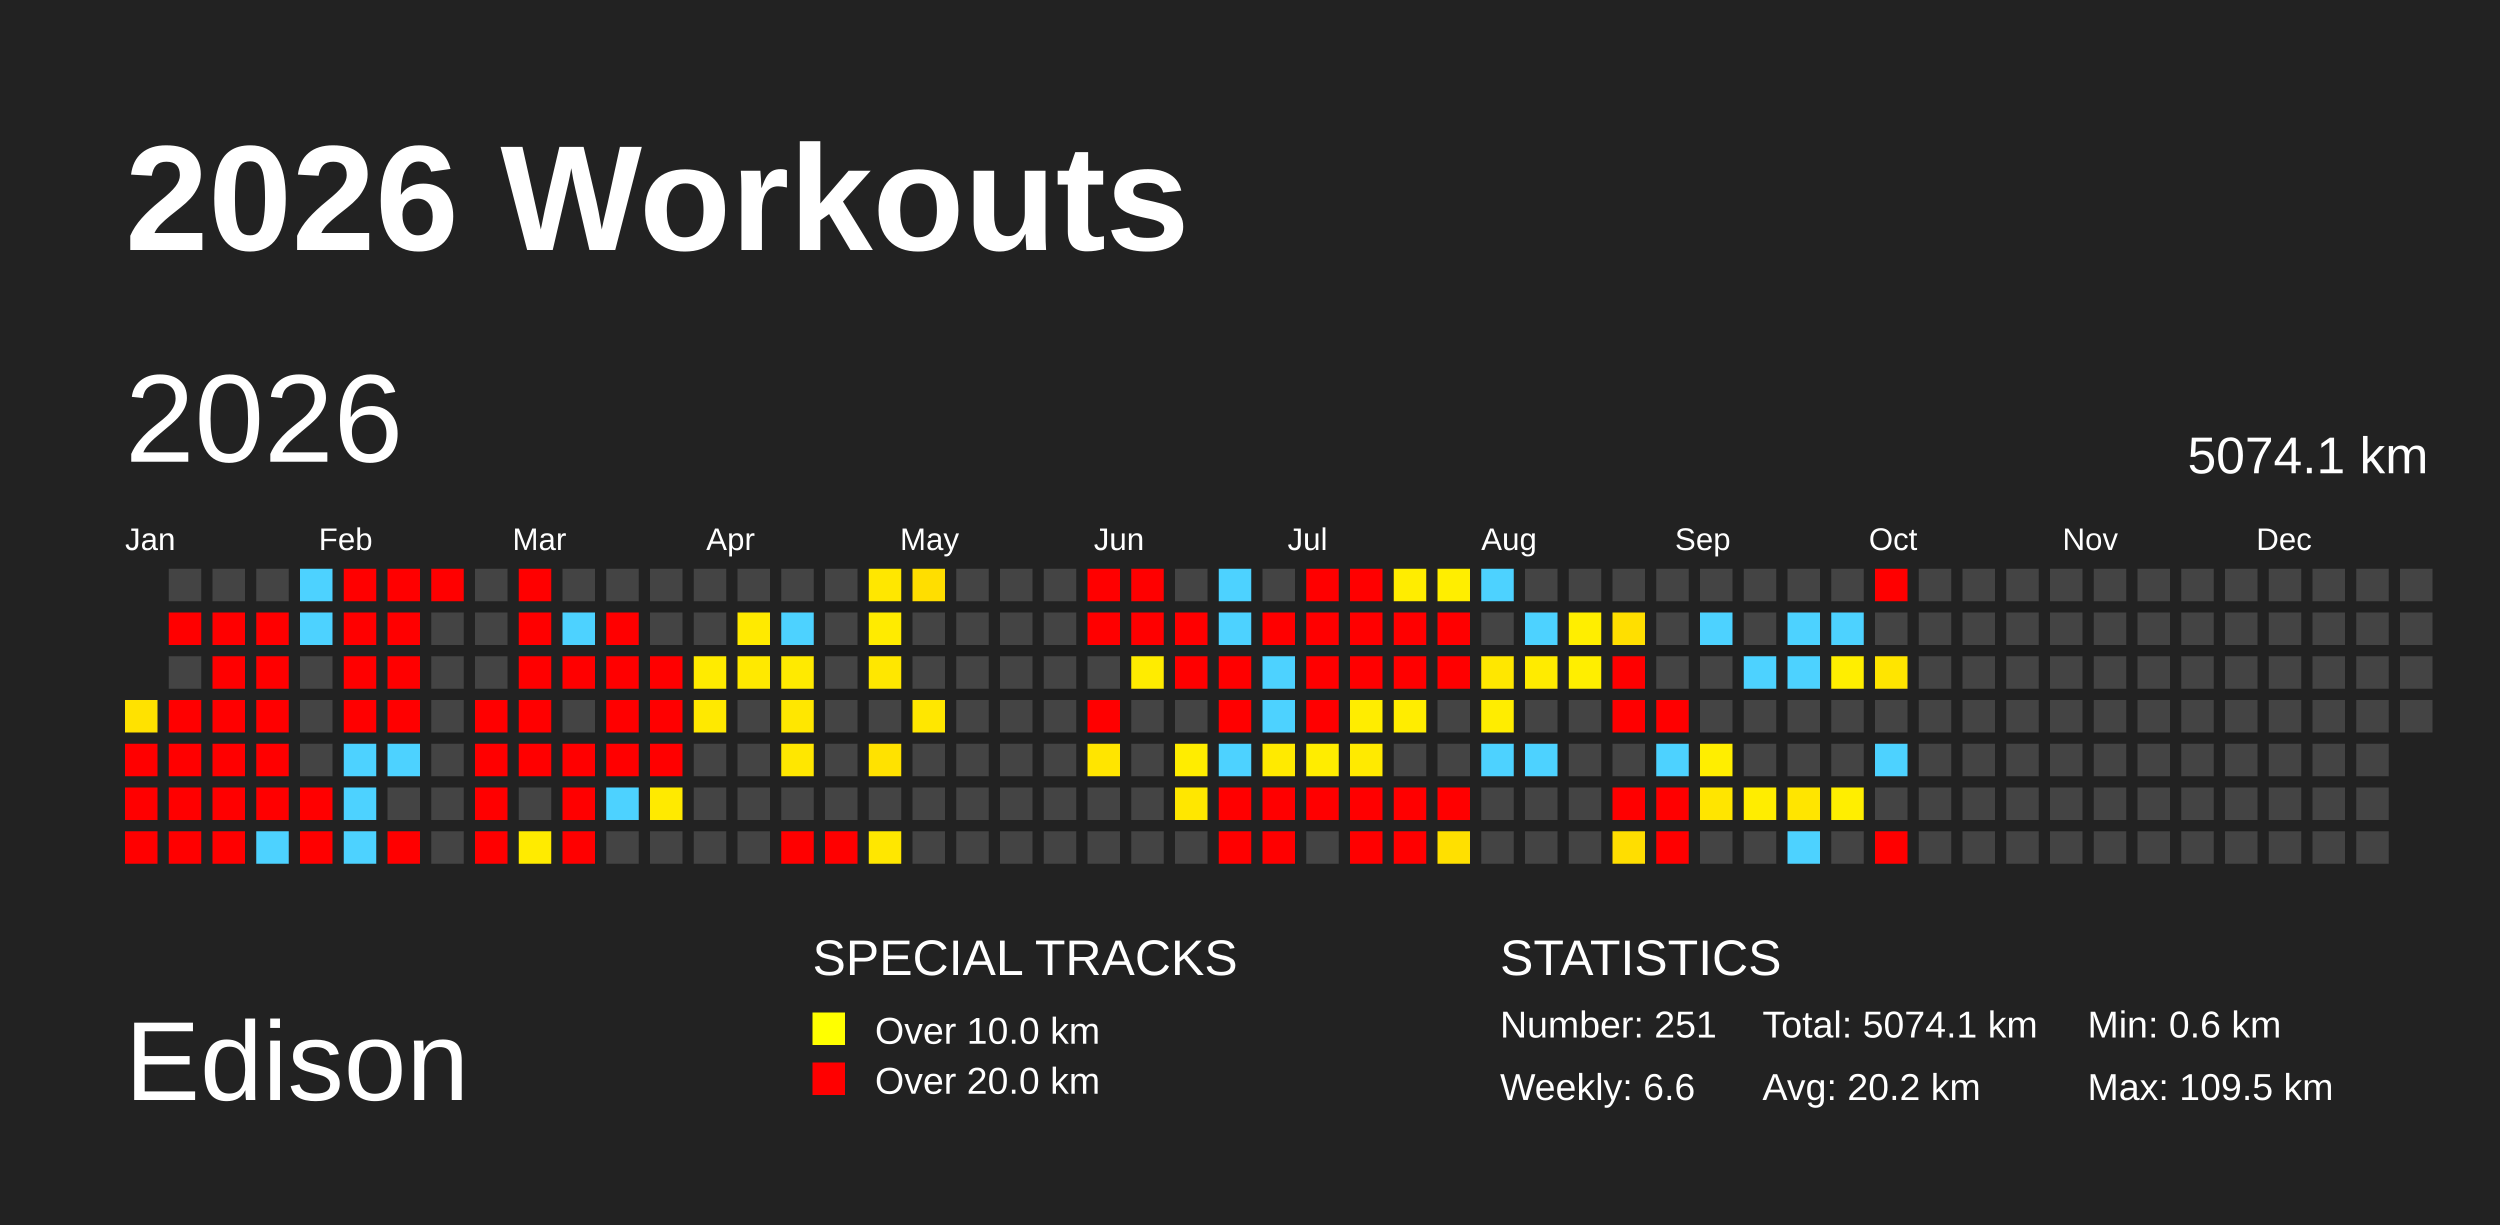
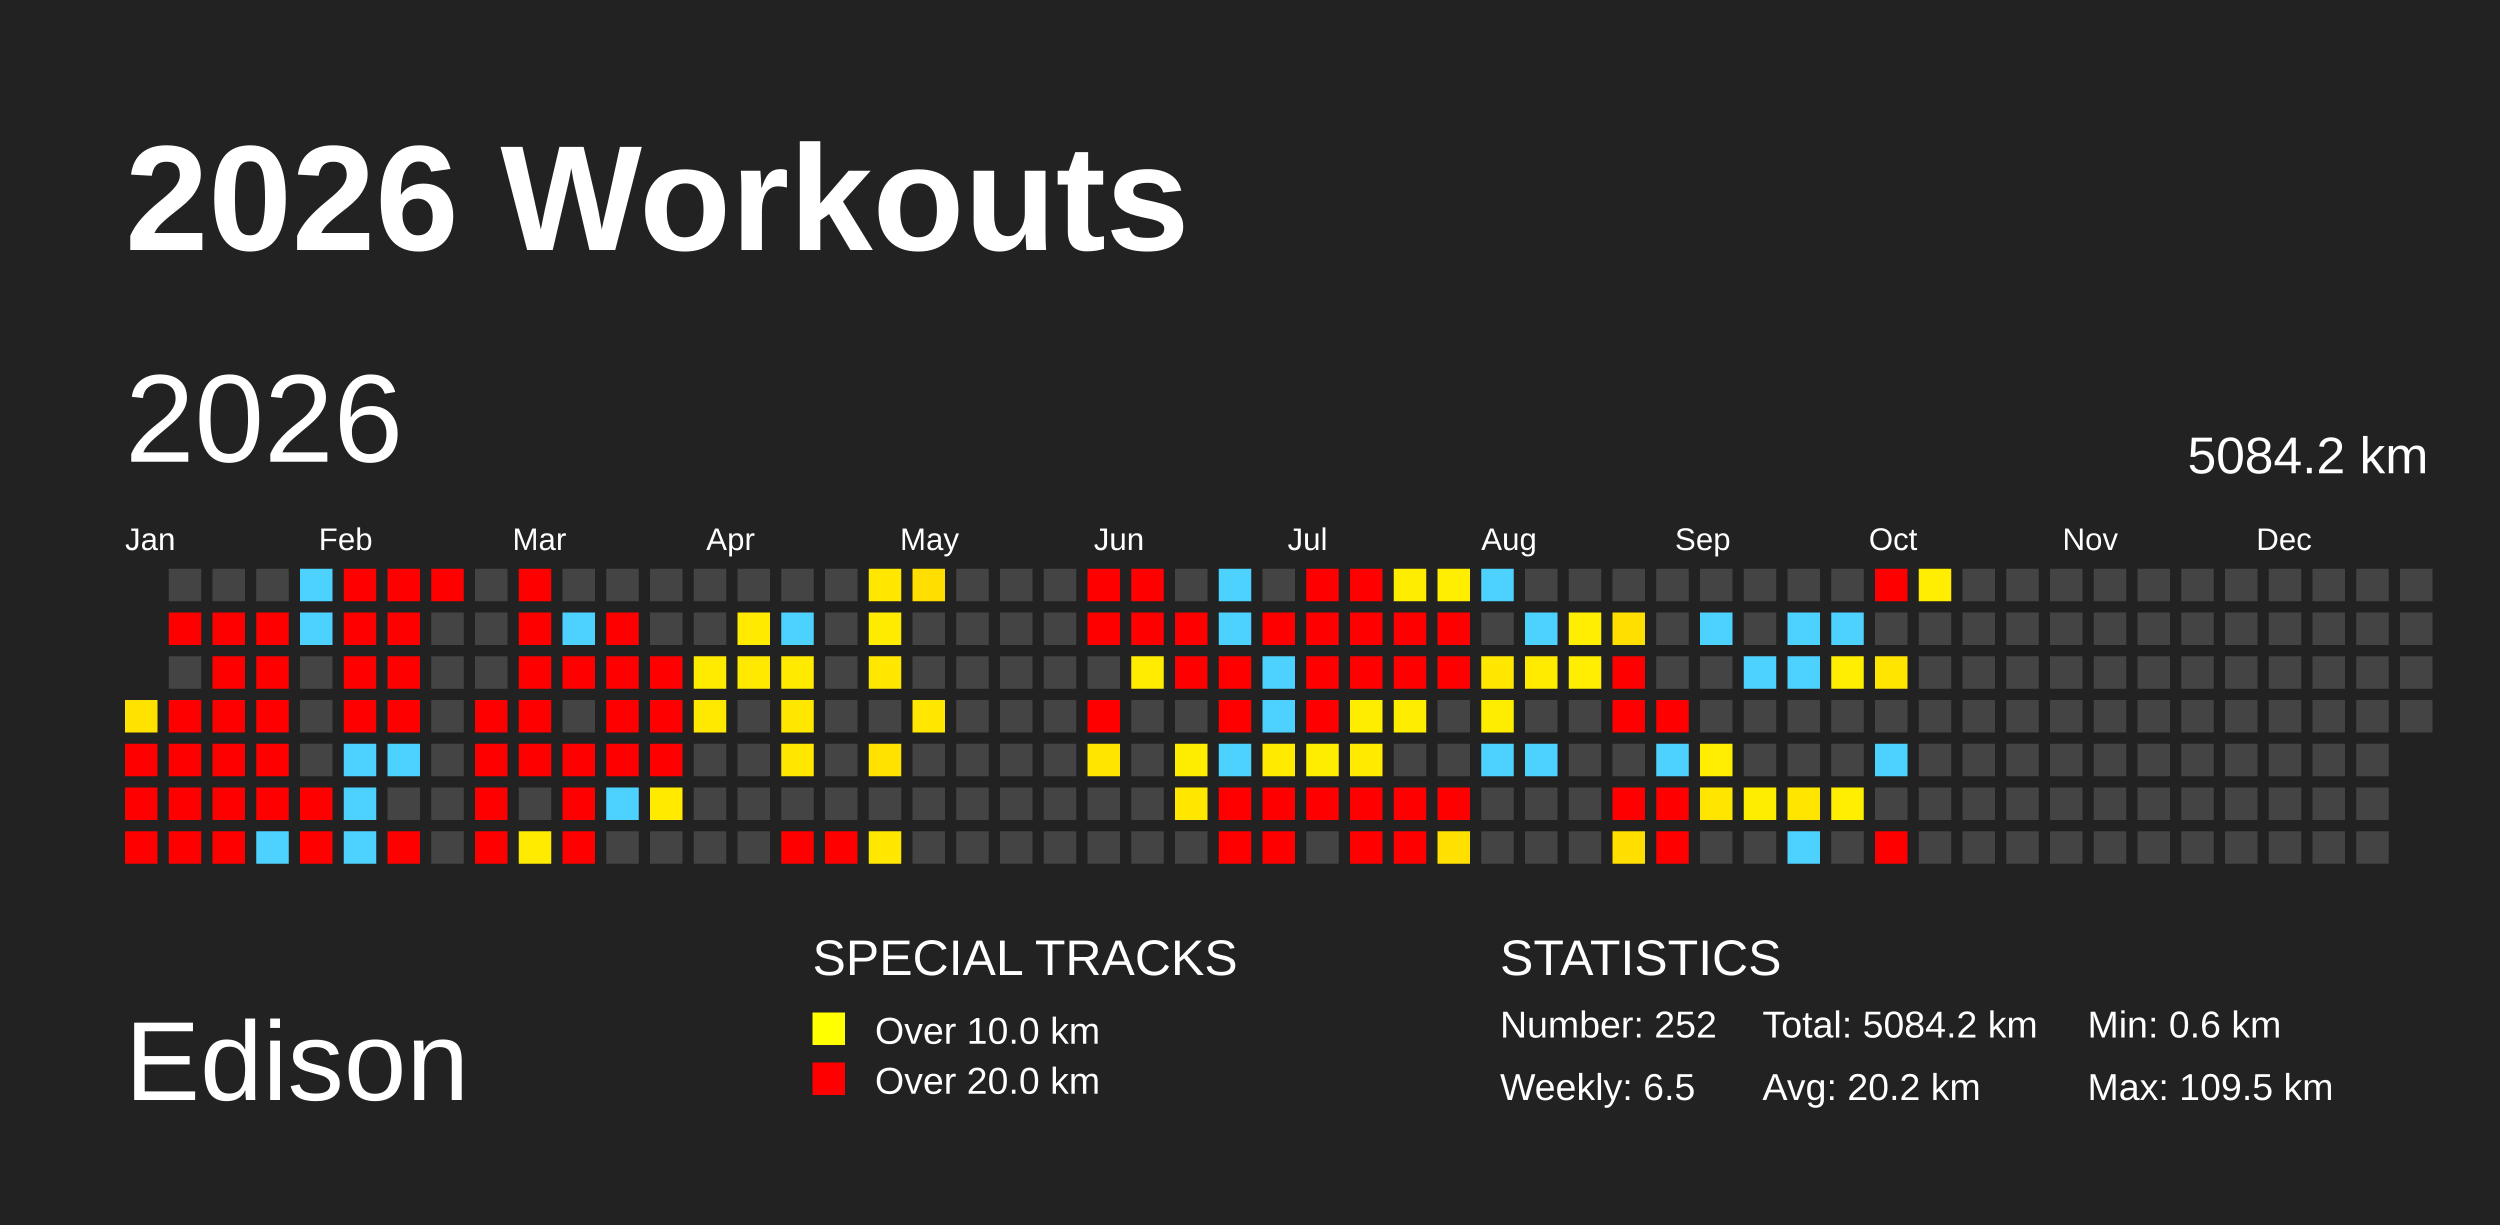
<svg xmlns="http://www.w3.org/2000/svg" baseProfile="full" height="98mm" version="1.1" viewBox="0,0,200,98" width="200mm">
  <defs />
  <rect fill="#222222" height="98" width="200" x="0" y="0" />
  <text fill="#FFFFFF" style="font-size:12px; font-family:Arial; font-weight:bold;" x="10" y="20">2026 Workouts</text>
  <text fill="#FFFFFF" style="font-size:9px; font-family:Arial" x="10" y="88">Edison</text>
  <text fill="#FFFFFF" style="font-size:4px; font-family:Arial" x="65" y="78">SPECIAL TRACKS</text>
  <rect fill="yellow" height="2.6" width="2.6" x="65" y="81" />
  <text fill="#FFFFFF" style="font-size:3px; font-family:Arial" x="70" y="83.5">Over 10.0 km</text>
  <rect fill="red" height="2.6" width="2.6" x="65" y="85" />
  <text fill="#FFFFFF" style="font-size:3px; font-family:Arial" x="70" y="87.5">Over 20.0 km</text>
  <text fill="#FFFFFF" style="font-size:4px; font-family:Arial" x="120" y="78">STATISTICS</text>
-   <text fill="#FFFFFF" style="font-size:3px; font-family:Arial" x="120" y="83">Number: 251</text>
-   <text fill="#FFFFFF" style="font-size:3px; font-family:Arial" x="120" y="88">Weekly: 6.6</text>
-   <text fill="#FFFFFF" style="font-size:3px; font-family:Arial" x="141" y="83">Total: 5074.1 km</text>
+   <text fill="#FFFFFF" style="font-size:3px; font-family:Arial" x="120" y="83">Number: 252</text>
+   <text fill="#FFFFFF" style="font-size:3px; font-family:Arial" x="120" y="88">Weekly: 6.5</text>
+   <text fill="#FFFFFF" style="font-size:3px; font-family:Arial" x="141" y="83">Total: 5084.2 km</text>
  <text fill="#FFFFFF" style="font-size:3px; font-family:Arial" x="141" y="88">Avg: 20.2 km</text>
  <text fill="#FFFFFF" style="font-size:3px; font-family:Arial" x="167" y="83">Min: 0.6 km</text>
  <text fill="#FFFFFF" style="font-size:3px; font-family:Arial" x="167" y="88">Max: 109.5 km</text>
  <text dominant-baseline="hanging" fill="#FFFFFF" style="font-size:10.0px; font-family:Arial;" x="10" y="30">2026</text>
-   <text dominant-baseline="hanging" fill="#FFFFFF" style="font-size:4.125px; font-family:Arial;" x="175" y="35">5074.1 km</text>
+   <text dominant-baseline="hanging" fill="#FFFFFF" style="font-size:4.125px; font-family:Arial;" x="175" y="35">5084.2 km</text>
  <text fill="#FFFFFF" style="font-size:2.5px; font-family:Arial" x="10.0" y="44">Jan</text>
  <text fill="#FFFFFF" style="font-size:2.5px; font-family:Arial" x="25.5" y="44">Feb</text>
  <text fill="#FFFFFF" style="font-size:2.5px; font-family:Arial" x="41.0" y="44">Mar</text>
  <text fill="#FFFFFF" style="font-size:2.5px; font-family:Arial" x="56.5" y="44">Apr</text>
  <text fill="#FFFFFF" style="font-size:2.5px; font-family:Arial" x="72.0" y="44">May</text>
  <text fill="#FFFFFF" style="font-size:2.5px; font-family:Arial" x="87.5" y="44">Jun</text>
  <text fill="#FFFFFF" style="font-size:2.5px; font-family:Arial" x="103.0" y="44">Jul</text>
  <text fill="#FFFFFF" style="font-size:2.5px; font-family:Arial" x="118.5" y="44">Aug</text>
  <text fill="#FFFFFF" style="font-size:2.5px; font-family:Arial" x="134.0" y="44">Sep</text>
  <text fill="#FFFFFF" style="font-size:2.5px; font-family:Arial" x="149.5" y="44">Oct</text>
  <text fill="#FFFFFF" style="font-size:2.5px; font-family:Arial" x="165.0" y="44">Nov</text>
  <text fill="#FFFFFF" style="font-size:2.5px; font-family:Arial" x="180.5" y="44">Dec</text>
  <rect fill="#ffe200" height="2.6" width="2.6" x="10.0" y="56.0" />
  <rect fill="red" height="2.6" width="2.6" x="10.0" y="59.5" />
  <rect fill="red" height="2.6" width="2.6" x="10.0" y="63.0" />
  <rect fill="red" height="2.6" width="2.6" x="10.0" y="66.5" />
  <rect fill="#444444" height="2.6" width="2.6" x="13.5" y="45.5" />
  <rect fill="red" height="2.6" width="2.6" x="13.5" y="49.0" />
  <rect fill="#444444" height="2.6" width="2.6" x="13.5" y="52.5" />
  <rect fill="red" height="2.6" width="2.6" x="13.5" y="56.0" />
  <rect fill="red" height="2.6" width="2.6" x="13.5" y="59.5" />
  <rect fill="red" height="2.6" width="2.6" x="13.5" y="63.0" />
  <rect fill="red" height="2.6" width="2.6" x="13.5" y="66.5" />
  <rect fill="#444444" height="2.6" width="2.6" x="17.0" y="45.5" />
  <rect fill="red" height="2.6" width="2.6" x="17.0" y="49.0" />
  <rect fill="red" height="2.6" width="2.6" x="17.0" y="52.5" />
  <rect fill="red" height="2.6" width="2.6" x="17.0" y="56.0" />
  <rect fill="red" height="2.6" width="2.6" x="17.0" y="59.5" />
  <rect fill="red" height="2.6" width="2.6" x="17.0" y="63.0" />
  <rect fill="red" height="2.6" width="2.6" x="17.0" y="66.5" />
  <rect fill="#444444" height="2.6" width="2.6" x="20.5" y="45.5" />
  <rect fill="red" height="2.6" width="2.6" x="20.5" y="49.0" />
  <rect fill="red" height="2.6" width="2.6" x="20.5" y="52.5" />
  <rect fill="red" height="2.6" width="2.6" x="20.5" y="56.0" />
  <rect fill="red" height="2.6" width="2.6" x="20.5" y="59.5" />
  <rect fill="red" height="2.6" width="2.6" x="20.5" y="63.0" />
  <rect fill="#4dd2ff" height="2.6" width="2.6" x="20.5" y="66.5" />
  <rect fill="#4dd2ff" height="2.6" width="2.6" x="24.0" y="45.5" />
  <rect fill="#4dd2ff" height="2.6" width="2.6" x="24.0" y="49.0" />
  <rect fill="#444444" height="2.6" width="2.6" x="24.0" y="52.5" />
  <rect fill="#444444" height="2.6" width="2.6" x="24.0" y="56.0" />
  <rect fill="#444444" height="2.6" width="2.6" x="24.0" y="59.5" />
  <rect fill="red" height="2.6" width="2.6" x="24.0" y="63.0" />
  <rect fill="red" height="2.6" width="2.6" x="24.0" y="66.5" />
  <rect fill="red" height="2.6" width="2.6" x="27.5" y="45.5" />
  <rect fill="red" height="2.6" width="2.6" x="27.5" y="49.0" />
  <rect fill="red" height="2.6" width="2.6" x="27.5" y="52.5" />
  <rect fill="red" height="2.6" width="2.6" x="27.5" y="56.0" />
  <rect fill="#4dd2ff" height="2.6" width="2.6" x="27.5" y="59.5" />
  <rect fill="#4dd2ff" height="2.6" width="2.6" x="27.5" y="63.0" />
  <rect fill="#4dd2ff" height="2.6" width="2.6" x="27.5" y="66.5" />
  <rect fill="red" height="2.6" width="2.6" x="31.0" y="45.5" />
  <rect fill="red" height="2.6" width="2.6" x="31.0" y="49.0" />
  <rect fill="red" height="2.6" width="2.6" x="31.0" y="52.5" />
  <rect fill="red" height="2.6" width="2.6" x="31.0" y="56.0" />
  <rect fill="#4dd2ff" height="2.6" width="2.6" x="31.0" y="59.5" />
  <rect fill="#444444" height="2.6" width="2.6" x="31.0" y="63.0" />
  <rect fill="red" height="2.6" width="2.6" x="31.0" y="66.5" />
  <rect fill="red" height="2.6" width="2.6" x="34.5" y="45.5" />
  <rect fill="#444444" height="2.6" width="2.6" x="34.5" y="49.0" />
  <rect fill="#444444" height="2.6" width="2.6" x="34.5" y="52.5" />
  <rect fill="#444444" height="2.6" width="2.6" x="34.5" y="56.0" />
  <rect fill="#444444" height="2.6" width="2.6" x="34.5" y="59.5" />
  <rect fill="#444444" height="2.6" width="2.6" x="34.5" y="63.0" />
  <rect fill="#444444" height="2.6" width="2.6" x="34.5" y="66.5" />
  <rect fill="#444444" height="2.6" width="2.6" x="38.0" y="45.5" />
  <rect fill="#444444" height="2.6" width="2.6" x="38.0" y="49.0" />
  <rect fill="#444444" height="2.6" width="2.6" x="38.0" y="52.5" />
  <rect fill="red" height="2.6" width="2.6" x="38.0" y="56.0" />
  <rect fill="red" height="2.6" width="2.6" x="38.0" y="59.5" />
  <rect fill="red" height="2.6" width="2.6" x="38.0" y="63.0" />
  <rect fill="red" height="2.6" width="2.6" x="38.0" y="66.5" />
  <rect fill="red" height="2.6" width="2.6" x="41.5" y="45.5" />
  <rect fill="red" height="2.6" width="2.6" x="41.5" y="49.0" />
  <rect fill="red" height="2.6" width="2.6" x="41.5" y="52.5" />
  <rect fill="red" height="2.6" width="2.6" x="41.5" y="56.0" />
  <rect fill="red" height="2.6" width="2.6" x="41.5" y="59.5" />
  <rect fill="#444444" height="2.6" width="2.6" x="41.5" y="63.0" />
  <rect fill="#ffeb00" height="2.6" width="2.6" x="41.5" y="66.5" />
  <rect fill="#444444" height="2.6" width="2.6" x="45.0" y="45.5" />
  <rect fill="#4dd2ff" height="2.6" width="2.6" x="45.0" y="49.0" />
  <rect fill="red" height="2.6" width="2.6" x="45.0" y="52.5" />
  <rect fill="#444444" height="2.6" width="2.6" x="45.0" y="56.0" />
  <rect fill="red" height="2.6" width="2.6" x="45.0" y="59.5" />
  <rect fill="red" height="2.6" width="2.6" x="45.0" y="63.0" />
  <rect fill="red" height="2.6" width="2.6" x="45.0" y="66.5" />
  <rect fill="#444444" height="2.6" width="2.6" x="48.5" y="45.5" />
  <rect fill="red" height="2.6" width="2.6" x="48.5" y="49.0" />
  <rect fill="red" height="2.6" width="2.6" x="48.5" y="52.5" />
  <rect fill="red" height="2.6" width="2.6" x="48.5" y="56.0" />
  <rect fill="red" height="2.6" width="2.6" x="48.5" y="59.5" />
  <rect fill="#4dd2ff" height="2.6" width="2.6" x="48.5" y="63.0" />
  <rect fill="#444444" height="2.6" width="2.6" x="48.5" y="66.5" />
  <rect fill="#444444" height="2.6" width="2.6" x="52.0" y="45.5" />
  <rect fill="#444444" height="2.6" width="2.6" x="52.0" y="49.0" />
  <rect fill="red" height="2.6" width="2.6" x="52.0" y="52.5" />
  <rect fill="red" height="2.6" width="2.6" x="52.0" y="56.0" />
  <rect fill="red" height="2.6" width="2.6" x="52.0" y="59.5" />
  <rect fill="#ffea00" height="2.6" width="2.6" x="52.0" y="63.0" />
  <rect fill="#444444" height="2.6" width="2.6" x="52.0" y="66.5" />
  <rect fill="#444444" height="2.6" width="2.6" x="55.5" y="45.5" />
  <rect fill="#444444" height="2.6" width="2.6" x="55.5" y="49.0" />
  <rect fill="#ffeb00" height="2.6" width="2.6" x="55.5" y="52.5" />
  <rect fill="#ffe900" height="2.6" width="2.6" x="55.5" y="56.0" />
  <rect fill="#444444" height="2.6" width="2.6" x="55.5" y="59.5" />
  <rect fill="#444444" height="2.6" width="2.6" x="55.5" y="63.0" />
  <rect fill="#444444" height="2.6" width="2.6" x="55.5" y="66.5" />
  <rect fill="#444444" height="2.6" width="2.6" x="59.0" y="45.5" />
  <rect fill="#ffea00" height="2.6" width="2.6" x="59.0" y="49.0" />
  <rect fill="#ffe900" height="2.6" width="2.6" x="59.0" y="52.5" />
  <rect fill="#444444" height="2.6" width="2.6" x="59.0" y="56.0" />
  <rect fill="#444444" height="2.6" width="2.6" x="59.0" y="59.5" />
  <rect fill="#444444" height="2.6" width="2.6" x="59.0" y="63.0" />
  <rect fill="#444444" height="2.6" width="2.6" x="59.0" y="66.5" />
  <rect fill="#444444" height="2.6" width="2.6" x="62.5" y="45.5" />
  <rect fill="#4dd2ff" height="2.6" width="2.6" x="62.5" y="49.0" />
  <rect fill="#ffea00" height="2.6" width="2.6" x="62.5" y="52.5" />
  <rect fill="#ffe700" height="2.6" width="2.6" x="62.5" y="56.0" />
  <rect fill="#ffe700" height="2.6" width="2.6" x="62.5" y="59.5" />
  <rect fill="#444444" height="2.6" width="2.6" x="62.5" y="63.0" />
  <rect fill="red" height="2.6" width="2.6" x="62.5" y="66.5" />
  <rect fill="#444444" height="2.6" width="2.6" x="66.0" y="45.5" />
  <rect fill="#444444" height="2.6" width="2.6" x="66.0" y="49.0" />
  <rect fill="#444444" height="2.6" width="2.6" x="66.0" y="52.5" />
  <rect fill="#444444" height="2.6" width="2.6" x="66.0" y="56.0" />
  <rect fill="#444444" height="2.6" width="2.6" x="66.0" y="59.5" />
  <rect fill="#444444" height="2.6" width="2.6" x="66.0" y="63.0" />
  <rect fill="red" height="2.6" width="2.6" x="66.0" y="66.5" />
  <rect fill="#ffe700" height="2.6" width="2.6" x="69.5" y="45.5" />
  <rect fill="#ffeb00" height="2.6" width="2.6" x="69.5" y="49.0" />
  <rect fill="#ffe700" height="2.6" width="2.6" x="69.5" y="52.5" />
  <rect fill="#444444" height="2.6" width="2.6" x="69.5" y="56.0" />
  <rect fill="#ffe200" height="2.6" width="2.6" x="69.5" y="59.5" />
  <rect fill="#444444" height="2.6" width="2.6" x="69.5" y="63.0" />
  <rect fill="#ffe700" height="2.6" width="2.6" x="69.5" y="66.5" />
  <rect fill="#ffde00" height="2.6" width="2.6" x="73.0" y="45.5" />
  <rect fill="#444444" height="2.6" width="2.6" x="73.0" y="49.0" />
  <rect fill="#444444" height="2.6" width="2.6" x="73.0" y="52.5" />
  <rect fill="#ffe700" height="2.6" width="2.6" x="73.0" y="56.0" />
  <rect fill="#444444" height="2.6" width="2.6" x="73.0" y="59.5" />
  <rect fill="#444444" height="2.6" width="2.6" x="73.0" y="63.0" />
  <rect fill="#444444" height="2.6" width="2.6" x="73.0" y="66.5" />
  <rect fill="#444444" height="2.6" width="2.6" x="76.5" y="45.5" />
  <rect fill="#444444" height="2.6" width="2.6" x="76.5" y="49.0" />
  <rect fill="#444444" height="2.6" width="2.6" x="76.5" y="52.5" />
  <rect fill="#444444" height="2.6" width="2.6" x="76.5" y="56.0" />
  <rect fill="#444444" height="2.6" width="2.6" x="76.5" y="59.5" />
  <rect fill="#444444" height="2.6" width="2.6" x="76.5" y="63.0" />
  <rect fill="#444444" height="2.6" width="2.6" x="76.5" y="66.5" />
  <rect fill="#444444" height="2.6" width="2.6" x="80.0" y="45.5" />
  <rect fill="#444444" height="2.6" width="2.6" x="80.0" y="49.0" />
  <rect fill="#444444" height="2.6" width="2.6" x="80.0" y="52.5" />
  <rect fill="#444444" height="2.6" width="2.6" x="80.0" y="56.0" />
  <rect fill="#444444" height="2.6" width="2.6" x="80.0" y="59.5" />
  <rect fill="#444444" height="2.6" width="2.6" x="80.0" y="63.0" />
  <rect fill="#444444" height="2.6" width="2.6" x="80.0" y="66.5" />
  <rect fill="#444444" height="2.6" width="2.6" x="83.5" y="45.5" />
  <rect fill="#444444" height="2.6" width="2.6" x="83.5" y="49.0" />
  <rect fill="#444444" height="2.6" width="2.6" x="83.5" y="52.5" />
  <rect fill="#444444" height="2.6" width="2.6" x="83.5" y="56.0" />
  <rect fill="#444444" height="2.6" width="2.6" x="83.5" y="59.5" />
  <rect fill="#444444" height="2.6" width="2.6" x="83.5" y="63.0" />
  <rect fill="#444444" height="2.6" width="2.6" x="83.5" y="66.5" />
  <rect fill="red" height="2.6" width="2.6" x="87.0" y="45.5" />
  <rect fill="red" height="2.6" width="2.6" x="87.0" y="49.0" />
  <rect fill="#444444" height="2.6" width="2.6" x="87.0" y="52.5" />
  <rect fill="red" height="2.6" width="2.6" x="87.0" y="56.0" />
  <rect fill="#ffe500" height="2.6" width="2.6" x="87.0" y="59.5" />
  <rect fill="#444444" height="2.6" width="2.6" x="87.0" y="63.0" />
  <rect fill="#444444" height="2.6" width="2.6" x="87.0" y="66.5" />
  <rect fill="red" height="2.6" width="2.6" x="90.5" y="45.5" />
  <rect fill="red" height="2.6" width="2.6" x="90.5" y="49.0" />
  <rect fill="#ffec00" height="2.6" width="2.6" x="90.5" y="52.5" />
  <rect fill="#444444" height="2.6" width="2.6" x="90.5" y="56.0" />
  <rect fill="#444444" height="2.6" width="2.6" x="90.5" y="59.5" />
  <rect fill="#444444" height="2.6" width="2.6" x="90.5" y="63.0" />
  <rect fill="#444444" height="2.6" width="2.6" x="90.5" y="66.5" />
  <rect fill="#444444" height="2.6" width="2.6" x="94.0" y="45.5" />
  <rect fill="red" height="2.6" width="2.6" x="94.0" y="49.0" />
  <rect fill="red" height="2.6" width="2.6" x="94.0" y="52.5" />
  <rect fill="#444444" height="2.6" width="2.6" x="94.0" y="56.0" />
  <rect fill="#ffed00" height="2.6" width="2.6" x="94.0" y="59.5" />
  <rect fill="#ffe700" height="2.6" width="2.6" x="94.0" y="63.0" />
  <rect fill="#444444" height="2.6" width="2.6" x="94.0" y="66.5" />
  <rect fill="#4dd2ff" height="2.6" width="2.6" x="97.5" y="45.5" />
  <rect fill="#4dd2ff" height="2.6" width="2.6" x="97.5" y="49.0" />
  <rect fill="red" height="2.6" width="2.6" x="97.5" y="52.5" />
  <rect fill="red" height="2.6" width="2.6" x="97.5" y="56.0" />
  <rect fill="#4dd2ff" height="2.6" width="2.6" x="97.5" y="59.5" />
  <rect fill="red" height="2.6" width="2.6" x="97.5" y="63.0" />
  <rect fill="red" height="2.6" width="2.6" x="97.5" y="66.5" />
  <rect fill="#444444" height="2.6" width="2.6" x="101.0" y="45.5" />
  <rect fill="red" height="2.6" width="2.6" x="101.0" y="49.0" />
  <rect fill="#4dd2ff" height="2.6" width="2.6" x="101.0" y="52.5" />
  <rect fill="#4dd2ff" height="2.6" width="2.6" x="101.0" y="56.0" />
  <rect fill="#ffea00" height="2.6" width="2.6" x="101.0" y="59.5" />
  <rect fill="red" height="2.6" width="2.6" x="101.0" y="63.0" />
  <rect fill="red" height="2.6" width="2.6" x="101.0" y="66.5" />
  <rect fill="red" height="2.6" width="2.6" x="104.5" y="45.5" />
  <rect fill="red" height="2.6" width="2.6" x="104.5" y="49.0" />
  <rect fill="red" height="2.6" width="2.6" x="104.5" y="52.5" />
  <rect fill="red" height="2.6" width="2.6" x="104.5" y="56.0" />
  <rect fill="#ffed00" height="2.6" width="2.6" x="104.5" y="59.5" />
  <rect fill="red" height="2.6" width="2.6" x="104.5" y="63.0" />
  <rect fill="#444444" height="2.6" width="2.6" x="104.5" y="66.5" />
  <rect fill="red" height="2.6" width="2.6" x="108.0" y="45.5" />
  <rect fill="red" height="2.6" width="2.6" x="108.0" y="49.0" />
  <rect fill="red" height="2.6" width="2.6" x="108.0" y="52.5" />
  <rect fill="#ffed00" height="2.6" width="2.6" x="108.0" y="56.0" />
  <rect fill="#ffea00" height="2.6" width="2.6" x="108.0" y="59.5" />
  <rect fill="red" height="2.6" width="2.6" x="108.0" y="63.0" />
  <rect fill="red" height="2.6" width="2.6" x="108.0" y="66.5" />
  <rect fill="#ffed00" height="2.6" width="2.6" x="111.5" y="45.5" />
  <rect fill="red" height="2.6" width="2.6" x="111.5" y="49.0" />
  <rect fill="red" height="2.6" width="2.6" x="111.5" y="52.5" />
  <rect fill="#ffed00" height="2.6" width="2.6" x="111.5" y="56.0" />
  <rect fill="#444444" height="2.6" width="2.6" x="111.5" y="59.5" />
  <rect fill="red" height="2.6" width="2.6" x="111.5" y="63.0" />
  <rect fill="red" height="2.6" width="2.6" x="111.5" y="66.5" />
  <rect fill="#ffee00" height="2.6" width="2.6" x="115.0" y="45.5" />
  <rect fill="red" height="2.6" width="2.6" x="115.0" y="49.0" />
  <rect fill="red" height="2.6" width="2.6" x="115.0" y="52.5" />
  <rect fill="#444444" height="2.6" width="2.6" x="115.0" y="56.0" />
  <rect fill="#444444" height="2.6" width="2.6" x="115.0" y="59.5" />
  <rect fill="red" height="2.6" width="2.6" x="115.0" y="63.0" />
  <rect fill="#ffe000" height="2.6" width="2.6" x="115.0" y="66.5" />
  <rect fill="#4dd2ff" height="2.6" width="2.6" x="118.5" y="45.5" />
  <rect fill="#444444" height="2.6" width="2.6" x="118.5" y="49.0" />
  <rect fill="#ffe700" height="2.6" width="2.6" x="118.5" y="52.5" />
  <rect fill="#ffed00" height="2.6" width="2.6" x="118.5" y="56.0" />
  <rect fill="#4dd2ff" height="2.6" width="2.6" x="118.5" y="59.5" />
  <rect fill="#444444" height="2.6" width="2.6" x="118.5" y="63.0" />
  <rect fill="#444444" height="2.6" width="2.6" x="118.5" y="66.5" />
  <rect fill="#444444" height="2.6" width="2.6" x="122.0" y="45.5" />
  <rect fill="#4dd2ff" height="2.6" width="2.6" x="122.0" y="49.0" />
  <rect fill="#ffeb00" height="2.6" width="2.6" x="122.0" y="52.5" />
  <rect fill="#444444" height="2.6" width="2.6" x="122.0" y="56.0" />
  <rect fill="#4dd2ff" height="2.6" width="2.6" x="122.0" y="59.5" />
  <rect fill="#444444" height="2.6" width="2.6" x="122.0" y="63.0" />
  <rect fill="#444444" height="2.6" width="2.6" x="122.0" y="66.5" />
  <rect fill="#444444" height="2.6" width="2.6" x="125.5" y="45.5" />
  <rect fill="#ffee00" height="2.6" width="2.6" x="125.5" y="49.0" />
  <rect fill="#ffee00" height="2.6" width="2.6" x="125.5" y="52.5" />
  <rect fill="#444444" height="2.6" width="2.6" x="125.5" y="56.0" />
  <rect fill="#444444" height="2.6" width="2.6" x="125.5" y="59.5" />
  <rect fill="#444444" height="2.6" width="2.6" x="125.5" y="63.0" />
  <rect fill="#444444" height="2.6" width="2.6" x="125.5" y="66.5" />
  <rect fill="#444444" height="2.6" width="2.6" x="129.0" y="45.5" />
  <rect fill="#ffdf00" height="2.6" width="2.6" x="129.0" y="49.0" />
  <rect fill="red" height="2.6" width="2.6" x="129.0" y="52.5" />
  <rect fill="red" height="2.6" width="2.6" x="129.0" y="56.0" />
  <rect fill="#444444" height="2.6" width="2.6" x="129.0" y="59.5" />
  <rect fill="red" height="2.6" width="2.6" x="129.0" y="63.0" />
  <rect fill="#ffde00" height="2.6" width="2.6" x="129.0" y="66.5" />
  <rect fill="#444444" height="2.6" width="2.6" x="132.5" y="45.5" />
  <rect fill="#444444" height="2.6" width="2.6" x="132.5" y="49.0" />
  <rect fill="#444444" height="2.6" width="2.6" x="132.5" y="52.5" />
  <rect fill="red" height="2.6" width="2.6" x="132.5" y="56.0" />
  <rect fill="#4dd2ff" height="2.6" width="2.6" x="132.5" y="59.5" />
  <rect fill="red" height="2.6" width="2.6" x="132.5" y="63.0" />
  <rect fill="red" height="2.6" width="2.6" x="132.5" y="66.5" />
  <rect fill="#444444" height="2.6" width="2.6" x="136.0" y="45.5" />
  <rect fill="#4dd2ff" height="2.6" width="2.6" x="136.0" y="49.0" />
  <rect fill="#444444" height="2.6" width="2.6" x="136.0" y="52.5" />
  <rect fill="#444444" height="2.6" width="2.6" x="136.0" y="56.0" />
  <rect fill="#ffee00" height="2.6" width="2.6" x="136.0" y="59.5" />
  <rect fill="#ffe500" height="2.6" width="2.6" x="136.0" y="63.0" />
  <rect fill="#444444" height="2.6" width="2.6" x="136.0" y="66.5" />
  <rect fill="#444444" height="2.6" width="2.6" x="139.5" y="45.5" />
  <rect fill="#444444" height="2.6" width="2.6" x="139.5" y="49.0" />
  <rect fill="#4dd2ff" height="2.6" width="2.6" x="139.5" y="52.5" />
  <rect fill="#444444" height="2.6" width="2.6" x="139.5" y="56.0" />
  <rect fill="#444444" height="2.6" width="2.6" x="139.5" y="59.5" />
  <rect fill="#ffed00" height="2.6" width="2.6" x="139.5" y="63.0" />
  <rect fill="#444444" height="2.6" width="2.6" x="139.5" y="66.5" />
  <rect fill="#444444" height="2.6" width="2.6" x="143.0" y="45.5" />
  <rect fill="#4dd2ff" height="2.6" width="2.6" x="143.0" y="49.0" />
  <rect fill="#4dd2ff" height="2.6" width="2.6" x="143.0" y="52.5" />
  <rect fill="#444444" height="2.6" width="2.6" x="143.0" y="56.0" />
  <rect fill="#444444" height="2.6" width="2.6" x="143.0" y="59.5" />
  <rect fill="#ffe500" height="2.6" width="2.6" x="143.0" y="63.0" />
  <rect fill="#4dd2ff" height="2.6" width="2.6" x="143.0" y="66.5" />
  <rect fill="#444444" height="2.6" width="2.6" x="146.5" y="45.5" />
  <rect fill="#4dd2ff" height="2.6" width="2.6" x="146.5" y="49.0" />
  <rect fill="#ffee00" height="2.6" width="2.6" x="146.5" y="52.5" />
  <rect fill="#444444" height="2.6" width="2.6" x="146.5" y="56.0" />
  <rect fill="#444444" height="2.6" width="2.6" x="146.5" y="59.5" />
  <rect fill="#ffee00" height="2.6" width="2.6" x="146.5" y="63.0" />
  <rect fill="#444444" height="2.6" width="2.6" x="146.5" y="66.5" />
  <rect fill="red" height="2.6" width="2.6" x="150.0" y="45.5" />
  <rect fill="#444444" height="2.6" width="2.6" x="150.0" y="49.0" />
  <rect fill="#ffe500" height="2.6" width="2.6" x="150.0" y="52.5" />
  <rect fill="#444444" height="2.6" width="2.6" x="150.0" y="56.0" />
  <rect fill="#4dd2ff" height="2.6" width="2.6" x="150.0" y="59.5" />
  <rect fill="#444444" height="2.6" width="2.6" x="150.0" y="63.0" />
  <rect fill="red" height="2.6" width="2.6" x="150.0" y="66.5" />
-   <rect fill="#444444" height="2.6" width="2.6" x="153.5" y="45.5" />
+   <rect fill="#ffee00" height="2.6" width="2.6" x="153.5" y="45.5" />
  <rect fill="#444444" height="2.6" width="2.6" x="153.5" y="49.0" />
  <rect fill="#444444" height="2.6" width="2.6" x="153.5" y="52.5" />
  <rect fill="#444444" height="2.6" width="2.6" x="153.5" y="56.0" />
  <rect fill="#444444" height="2.6" width="2.6" x="153.5" y="59.5" />
  <rect fill="#444444" height="2.6" width="2.6" x="153.5" y="63.0" />
  <rect fill="#444444" height="2.6" width="2.6" x="153.5" y="66.5" />
  <rect fill="#444444" height="2.6" width="2.6" x="157.0" y="45.5" />
  <rect fill="#444444" height="2.6" width="2.6" x="157.0" y="49.0" />
  <rect fill="#444444" height="2.6" width="2.6" x="157.0" y="52.5" />
  <rect fill="#444444" height="2.6" width="2.6" x="157.0" y="56.0" />
  <rect fill="#444444" height="2.6" width="2.6" x="157.0" y="59.5" />
  <rect fill="#444444" height="2.6" width="2.6" x="157.0" y="63.0" />
  <rect fill="#444444" height="2.6" width="2.6" x="157.0" y="66.5" />
  <rect fill="#444444" height="2.6" width="2.6" x="160.5" y="45.5" />
  <rect fill="#444444" height="2.6" width="2.6" x="160.5" y="49.0" />
  <rect fill="#444444" height="2.6" width="2.6" x="160.5" y="52.5" />
  <rect fill="#444444" height="2.6" width="2.6" x="160.5" y="56.0" />
  <rect fill="#444444" height="2.6" width="2.6" x="160.5" y="59.5" />
  <rect fill="#444444" height="2.6" width="2.6" x="160.5" y="63.0" />
  <rect fill="#444444" height="2.6" width="2.6" x="160.5" y="66.5" />
  <rect fill="#444444" height="2.6" width="2.6" x="164.0" y="45.5" />
  <rect fill="#444444" height="2.6" width="2.6" x="164.0" y="49.0" />
  <rect fill="#444444" height="2.6" width="2.6" x="164.0" y="52.5" />
  <rect fill="#444444" height="2.6" width="2.6" x="164.0" y="56.0" />
  <rect fill="#444444" height="2.6" width="2.6" x="164.0" y="59.5" />
  <rect fill="#444444" height="2.6" width="2.6" x="164.0" y="63.0" />
  <rect fill="#444444" height="2.6" width="2.6" x="164.0" y="66.5" />
  <rect fill="#444444" height="2.6" width="2.6" x="167.5" y="45.5" />
  <rect fill="#444444" height="2.6" width="2.6" x="167.5" y="49.0" />
  <rect fill="#444444" height="2.6" width="2.6" x="167.5" y="52.5" />
  <rect fill="#444444" height="2.6" width="2.6" x="167.5" y="56.0" />
  <rect fill="#444444" height="2.6" width="2.6" x="167.5" y="59.5" />
  <rect fill="#444444" height="2.6" width="2.6" x="167.5" y="63.0" />
  <rect fill="#444444" height="2.6" width="2.6" x="167.5" y="66.5" />
  <rect fill="#444444" height="2.6" width="2.6" x="171.0" y="45.5" />
  <rect fill="#444444" height="2.6" width="2.6" x="171.0" y="49.0" />
  <rect fill="#444444" height="2.6" width="2.6" x="171.0" y="52.5" />
  <rect fill="#444444" height="2.6" width="2.6" x="171.0" y="56.0" />
  <rect fill="#444444" height="2.6" width="2.6" x="171.0" y="59.5" />
  <rect fill="#444444" height="2.6" width="2.6" x="171.0" y="63.0" />
  <rect fill="#444444" height="2.6" width="2.6" x="171.0" y="66.5" />
  <rect fill="#444444" height="2.6" width="2.6" x="174.5" y="45.5" />
  <rect fill="#444444" height="2.6" width="2.6" x="174.5" y="49.0" />
  <rect fill="#444444" height="2.6" width="2.6" x="174.5" y="52.5" />
  <rect fill="#444444" height="2.6" width="2.6" x="174.5" y="56.0" />
  <rect fill="#444444" height="2.6" width="2.6" x="174.5" y="59.5" />
  <rect fill="#444444" height="2.6" width="2.6" x="174.5" y="63.0" />
  <rect fill="#444444" height="2.6" width="2.6" x="174.5" y="66.5" />
  <rect fill="#444444" height="2.6" width="2.6" x="178.0" y="45.5" />
  <rect fill="#444444" height="2.6" width="2.6" x="178.0" y="49.0" />
  <rect fill="#444444" height="2.6" width="2.6" x="178.0" y="52.5" />
  <rect fill="#444444" height="2.6" width="2.6" x="178.0" y="56.0" />
  <rect fill="#444444" height="2.6" width="2.6" x="178.0" y="59.5" />
  <rect fill="#444444" height="2.6" width="2.6" x="178.0" y="63.0" />
  <rect fill="#444444" height="2.6" width="2.6" x="178.0" y="66.5" />
  <rect fill="#444444" height="2.6" width="2.6" x="181.5" y="45.5" />
  <rect fill="#444444" height="2.6" width="2.6" x="181.5" y="49.0" />
  <rect fill="#444444" height="2.6" width="2.6" x="181.5" y="52.5" />
  <rect fill="#444444" height="2.6" width="2.6" x="181.5" y="56.0" />
  <rect fill="#444444" height="2.6" width="2.6" x="181.5" y="59.5" />
  <rect fill="#444444" height="2.6" width="2.6" x="181.5" y="63.0" />
  <rect fill="#444444" height="2.6" width="2.6" x="181.5" y="66.5" />
  <rect fill="#444444" height="2.6" width="2.6" x="185.0" y="45.5" />
  <rect fill="#444444" height="2.6" width="2.6" x="185.0" y="49.0" />
  <rect fill="#444444" height="2.6" width="2.6" x="185.0" y="52.5" />
  <rect fill="#444444" height="2.6" width="2.6" x="185.0" y="56.0" />
  <rect fill="#444444" height="2.6" width="2.6" x="185.0" y="59.5" />
  <rect fill="#444444" height="2.6" width="2.6" x="185.0" y="63.0" />
  <rect fill="#444444" height="2.6" width="2.6" x="185.0" y="66.5" />
  <rect fill="#444444" height="2.6" width="2.6" x="188.5" y="45.5" />
  <rect fill="#444444" height="2.6" width="2.6" x="188.5" y="49.0" />
  <rect fill="#444444" height="2.6" width="2.6" x="188.5" y="52.5" />
  <rect fill="#444444" height="2.6" width="2.6" x="188.5" y="56.0" />
  <rect fill="#444444" height="2.6" width="2.6" x="188.5" y="59.5" />
  <rect fill="#444444" height="2.6" width="2.6" x="188.5" y="63.0" />
  <rect fill="#444444" height="2.6" width="2.6" x="188.5" y="66.5" />
  <rect fill="#444444" height="2.6" width="2.6" x="192.0" y="45.5" />
  <rect fill="#444444" height="2.6" width="2.6" x="192.0" y="49.0" />
  <rect fill="#444444" height="2.6" width="2.6" x="192.0" y="52.5" />
  <rect fill="#444444" height="2.6" width="2.6" x="192.0" y="56.0" />
</svg>
